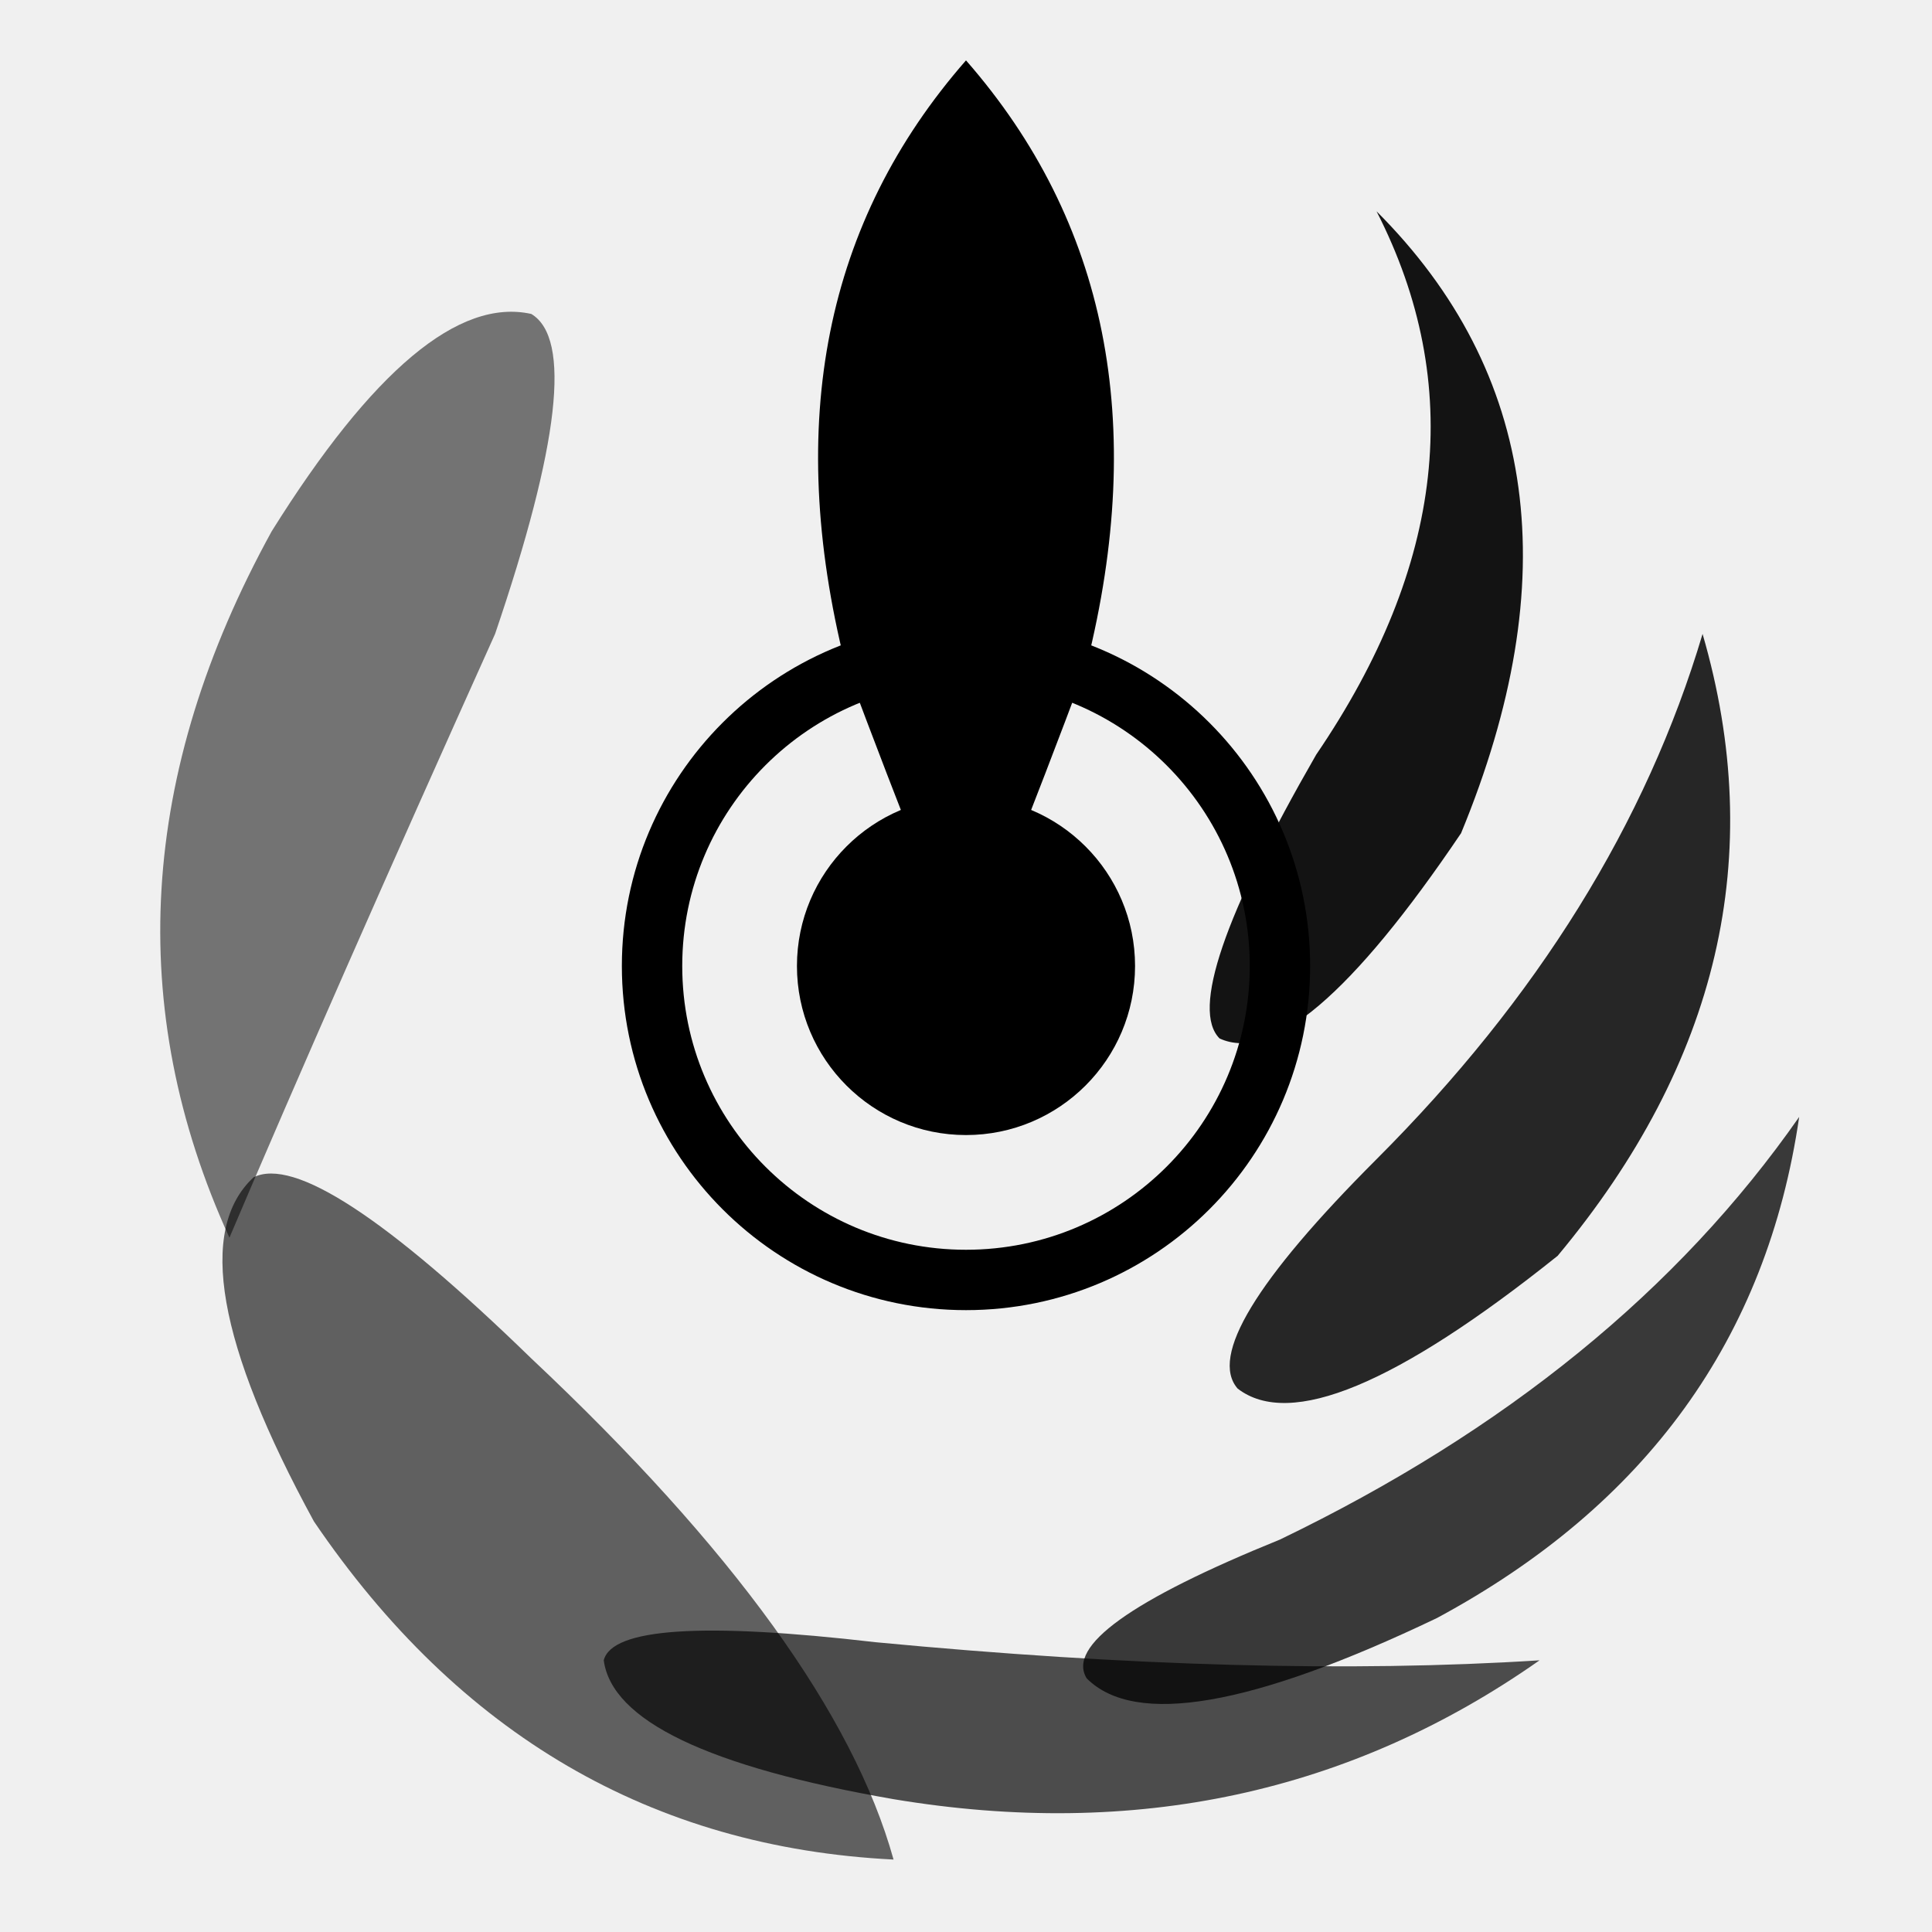
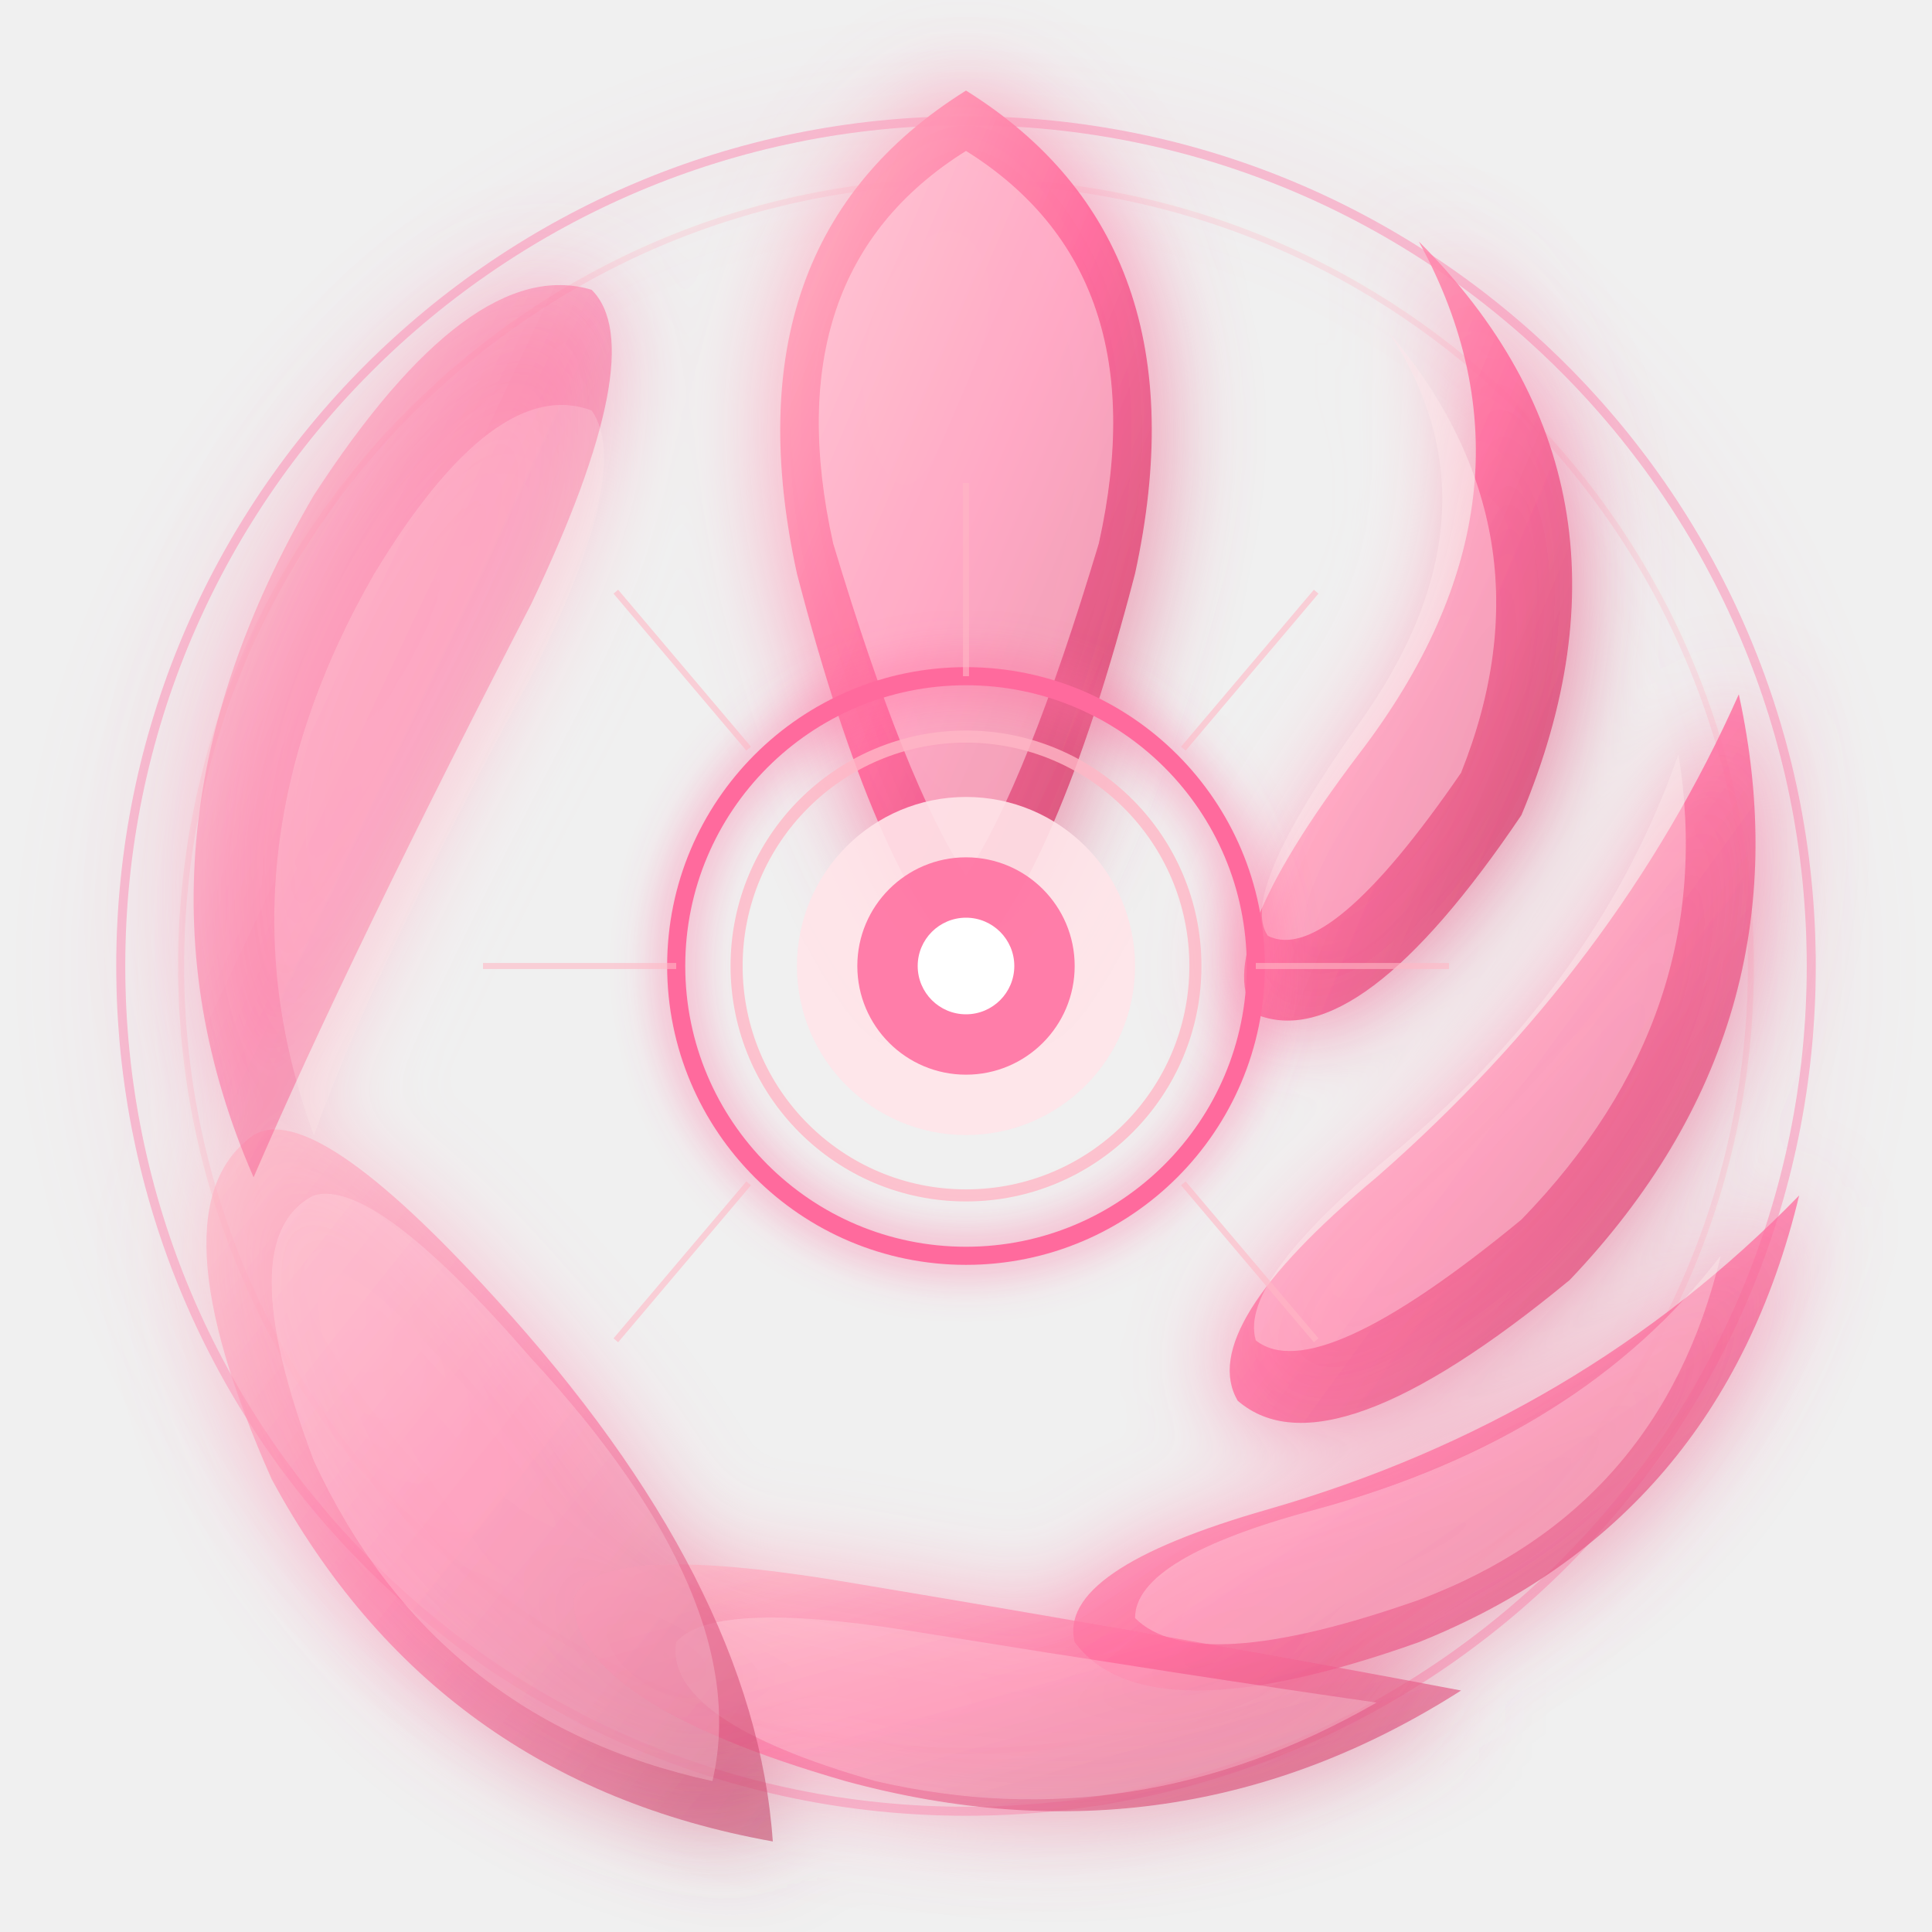
<svg xmlns="http://www.w3.org/2000/svg" width="320" height="320" viewBox="0 0 320 320" fill="none">
-   <g fill="currentColor">
-     <path d="M160 10 Q195 50, 180 110 Q165 150, 160 160 Q155 150, 140 110 Q125 50, 160 10Z" />
-     <path d="M228 35 Q268 75, 242 138 Q215 178, 202 172 Q195 165, 218 125 Q250 78, 228 35Z" opacity="0.92" />
-     <path d="M282 105 Q298 160, 258 208 Q218 240, 205 230 Q198 222, 228 192 Q268 152, 282 105Z" opacity="0.84" />
-     <path d="M298 185 Q290 240, 238 268 Q192 290, 180 278 Q175 270, 212 255 Q268 228, 298 185Z" opacity="0.76" />
-     <path d="M255 275 Q208 308, 148 298 Q102 290, 100 275 Q102 267, 145 272 Q208 278, 255 275Z" opacity="0.68" />
-     <path d="M148 308 Q88 305, 52 252 Q28 208, 42 195 Q52 190, 88 225 Q138 272, 148 308Z" opacity="0.6" />
-     <path d="M38 205 Q12 148, 45 88 Q70 48, 88 52 Q98 58, 82 105 Q55 165, 38 205Z" opacity="0.52" />
+   <defs>
+     <linearGradient id="petalGrad1" x1="0%" y1="0%" x2="100%" y2="100%">
+       <stop offset="0%" stop-color="#FFB7C5" />
+       <stop offset="50%" stop-color="#FF6B9D" />
+       <stop offset="100%" stop-color="#C44569" />
+     </linearGradient>
+     <filter id="glow" x="-50%" y="-50%" width="200%" height="200%">
+       <feGaussianBlur stdDeviation="8" result="blur" />
+       <feMerge>
+         <feMergeNode in="blur" />
+         <feMergeNode in="SourceGraphic" />
+       </feMerge>
+     </filter>
+     <filter id="innerGlow" x="-50%" y="-50%" width="200%" height="200%">
+       <feGaussianBlur stdDeviation="4" result="blur" />
+       <feMerge>
+         <feMergeNode in="blur" />
+         <feMergeNode in="SourceGraphic" />
+       </feMerge>
+     </filter>
+   </defs>
+   <circle cx="160" cy="160" r="140" stroke="#FF6B9D" stroke-width="1.5" fill="none" opacity="0.4" filter="url(#glow)" />
+   <circle cx="160" cy="160" r="130" stroke="#FFB7C5" stroke-width="1" fill="none" opacity="0.3" />
+   <g filter="url(#glow)">
+     <path d="M160 15 Q200 40, 188 95 Q175 145, 160 160 Q145 145, 132 95 Q120 40, 160 15Z" fill="url(#petalGrad1)" opacity="0.95" />
+     <path d="M160 25 Q192 45, 182 90 Q170 130, 160 145 Q150 130, 138 90 Q128 45, 160 25Z" fill="#FFE4E9" opacity="0.5" />
+     <path d="M235 40 Q275 80, 252 135 Q225 175, 208 168 Q200 158, 225 125 Q258 82, 235 40Z" fill="url(#petalGrad1)" opacity="0.88" />
+     <path d="M230 55 Q258 88, 242 128 Q220 160, 210 155 Q205 148, 225 120 Q250 85, 230 55Z" fill="#FFE4E9" opacity="0.45" />
+     <path d="M288 115 Q300 170, 260 212 Q220 245, 205 232 Q198 220, 228 195 Q268 160, 288 115Z" fill="url(#petalGrad1)" opacity="0.8" />
+     <path d="M278 125 Q285 168, 252 202 Q218 230, 208 222 Q205 212, 232 190 Q265 162, 278 125Z" fill="#FFE4E9" opacity="0.4" />
+     <path d="M298 198 Q285 252, 235 272 Q190 288, 178 272 Q175 260, 210 250 Q262 235, 298 198Z" fill="url(#petalGrad1)" opacity="0.72" />
+     <path d="M285 208 Q275 250, 235 265 Q198 278, 188 268 Q188 258, 218 250 Q262 238, 285 208Z" fill="#FFE4E9" opacity="0.35" />
+     <path d="M242 280 Q195 310, 140 295 Q95 282, 95 265 Q98 255, 140 262 Q200 272, 242 280Z" fill="url(#petalGrad1)" opacity="0.65" />
+     <path d="M228 282 Q188 305, 145 295 Q110 285, 112 272 Q118 265, 150 270 Q200 278, 228 282Z" fill="#FFE4E9" opacity="0.3" />
+     <path d="M128 305 Q72 295, 45 245 Q25 200, 42 188 Q52 182, 82 215 Q125 262, 128 305Z" fill="url(#petalGrad1)" opacity="0.58" />
+     <path d="M118 295 Q72 285, 52 242 Q38 205, 52 198 Q62 195, 88 225 Q125 265, 118 295Z" fill="#FFE4E9" opacity="0.28" />
+     <path d="M42 195 Q18 140, 52 82 Q78 42, 98 48 Q108 58, 88 100 Q58 158, 42 195Z" fill="url(#petalGrad1)" opacity="0.52" />
+     <path d="M52 188 Q35 142, 62 95 Q82 62, 98 68 Q105 78, 88 112 Q62 160, 52 188Z" fill="#FFE4E9" opacity="0.25" />
  </g>
-   <circle cx="160" cy="160" r="52" stroke="currentColor" stroke-width="10" fill="none" />
-   <circle cx="160" cy="160" r="28" fill="currentColor" />
+   <circle cx="160" cy="160" r="48" stroke="#FF6B9D" stroke-width="3" fill="none" filter="url(#innerGlow)" />
+   <circle cx="160" cy="160" r="38" stroke="#FFB7C5" stroke-width="2" fill="none" opacity="0.8" />
+   <circle cx="160" cy="160" r="28" fill="#FFE4E9" opacity="0.9" />
+   <circle cx="160" cy="160" r="18" fill="#FF6B9D" opacity="0.85" />
+   <circle cx="160" cy="160" r="8" fill="#FFFFFF" />
+   <g stroke="#FFB7C5" stroke-width="1" opacity="0.6">
+     <line x1="160" y1="112" x2="160" y2="80" />
+     <line x1="196" y1="124" x2="218" y2="98" />
+     <line x1="208" y1="160" x2="240" y2="160" />
+     <line x1="196" y1="196" x2="218" y2="222" />
+     <line x1="124" y1="196" x2="102" y2="222" />
+     <line x1="112" y1="160" x2="80" y2="160" />
+     <line x1="124" y1="124" x2="102" y2="98" />
+   </g>
</svg>
